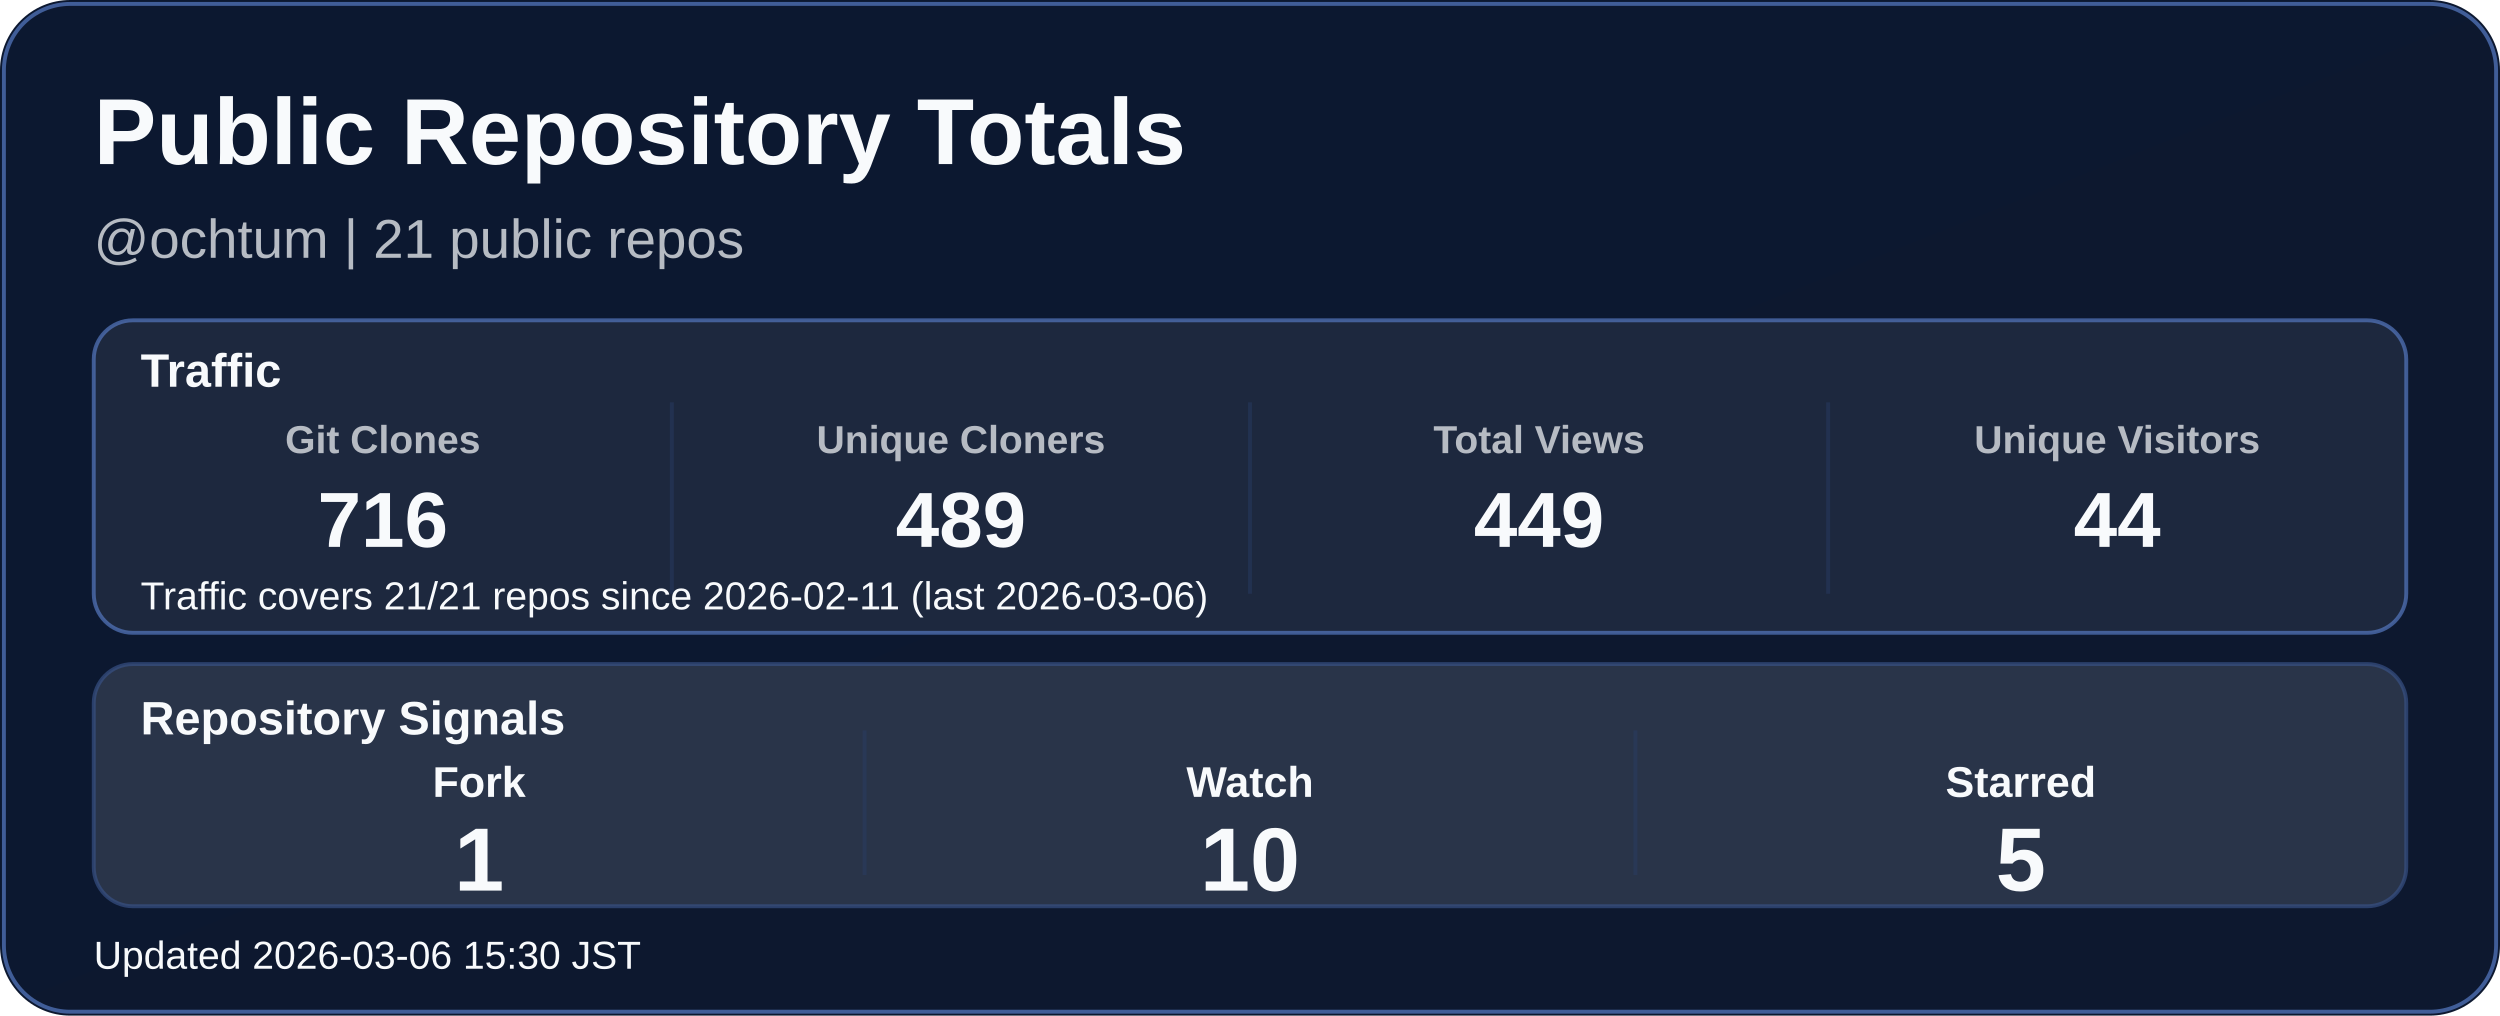
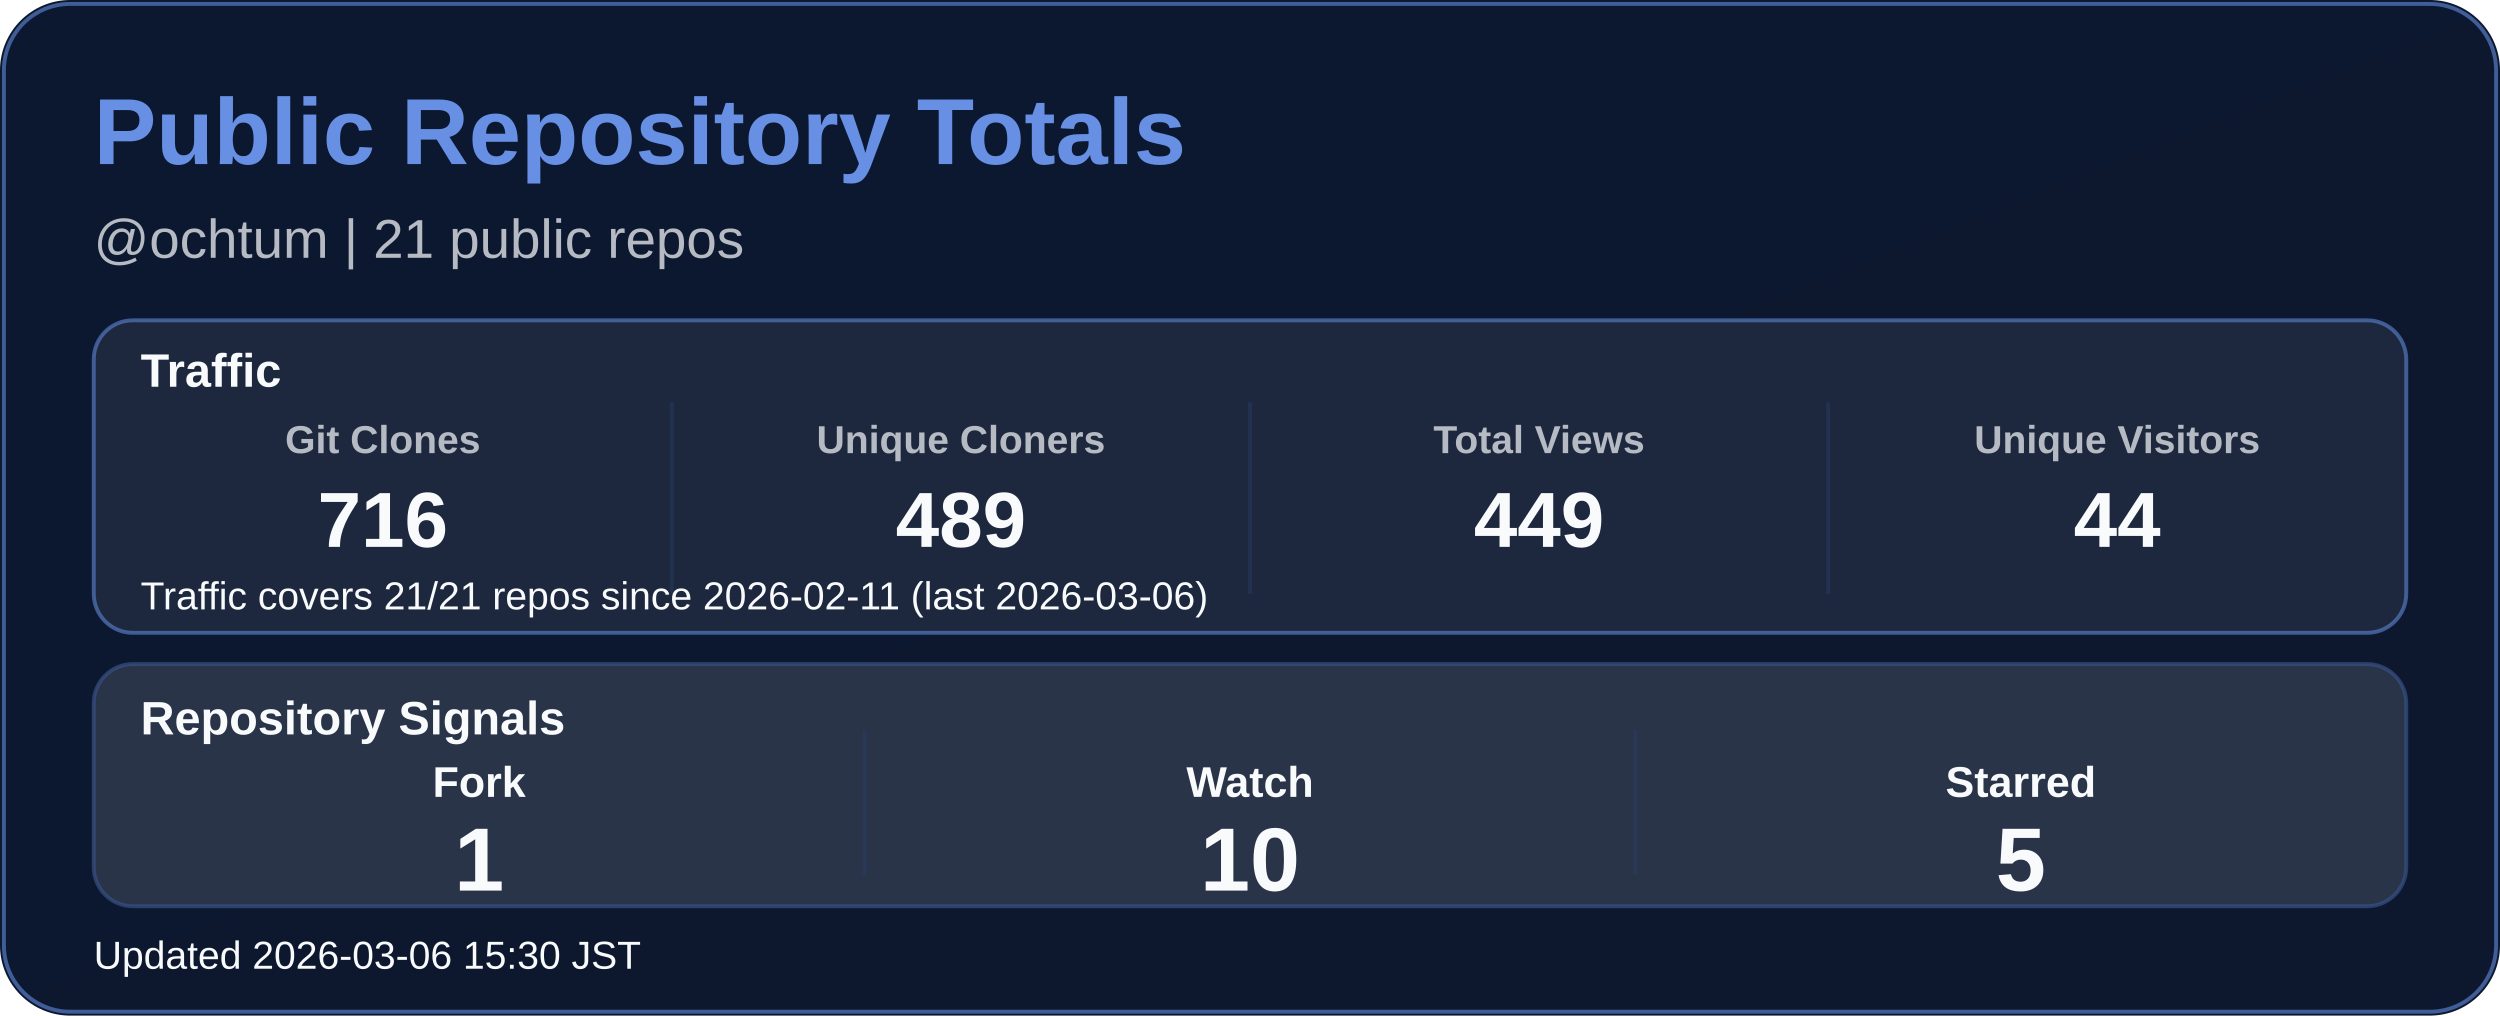
<svg xmlns="http://www.w3.org/2000/svg" width="640" height="260" viewBox="0 0 640 260" role="img" aria-label="Public repository totals for ochtum">
  <defs>
    <linearGradient id="totals-bg" x1="0" x2="1" y1="0" y2="1">
      <stop offset="0%" stop-color="#0C1830" />
      <stop offset="100%" stop-color="#0D182F" />
    </linearGradient>
    <style>
-       .title { font: 700 24px 'Segoe UI', Arial, sans-serif; fill: #F8FAFC; }
+       .title { font: 700 24px 'Segoe UI', Arial, sans-serif; fill: #6790E4; }
      .sub { font: 500 14px 'Segoe UI', Arial, sans-serif; fill: #B6BBC3; }
      .section { font: 700 12px 'Segoe UI', Arial, sans-serif; fill: #F8FAFC; }
      .metric-label { font: 600 10px 'Segoe UI', Arial, sans-serif; fill: #B6BBC3; }
      .metric-value { font: 700 20px 'Segoe UI', Arial, sans-serif; fill: #F8FAFC; font-variant-numeric: tabular-nums; }
      .summary-label { font: 600 11px 'Segoe UI', Arial, sans-serif; fill: #F8FAFC; }
      .summary-value { font: 700 23px 'Segoe UI', Arial, sans-serif; fill: #F8FAFC; font-variant-numeric: tabular-nums; }
      .hint { font: 500 10px 'Segoe UI', Arial, sans-serif; fill: #F8FAFC; }
    </style>
  </defs>
  <rect x="0" y="0" width="640" height="260" rx="18" fill="url(#totals-bg)" />
  <rect x="1" y="1" width="638" height="258" rx="17" fill="none" stroke="#405D98" />
  <text x="24" y="42" class="title">Public Repository Totals</text>
  <text x="24" y="66" class="sub">@ochtum | 21 public repos</text>
  <rect x="24" y="82" width="592" height="80" rx="10" fill="#283348" fill-opacity="0.62" stroke="#577AC4" stroke-opacity="0.68" />
  <text x="36" y="99" class="section">Traffic</text>
  <text x="98" y="116" class="metric-label" text-anchor="middle">Git Clones</text>
  <text x="98" y="140" class="metric-value" text-anchor="middle">716</text>
  <line x1="172" y1="103" x2="172" y2="152" stroke="#283D68" stroke-opacity="0.45" />
  <text x="246" y="116" class="metric-label" text-anchor="middle">Unique Cloners</text>
  <text x="246" y="140" class="metric-value" text-anchor="middle">489</text>
  <line x1="320" y1="103" x2="320" y2="152" stroke="#283D68" stroke-opacity="0.45" />
  <text x="394" y="116" class="metric-label" text-anchor="middle">Total Views</text>
  <text x="394" y="140" class="metric-value" text-anchor="middle">449</text>
  <line x1="468" y1="103" x2="468" y2="152" stroke="#283D68" stroke-opacity="0.45" />
  <text x="542" y="116" class="metric-label" text-anchor="middle">Unique Visitors</text>
  <text x="542" y="140" class="metric-value" text-anchor="middle">44</text>
  <text x="36" y="156" class="hint">Traffic covers 21/21 repos since 2026-02-11 (last 2026-03-06)</text>
  <rect x="24" y="170" width="592" height="62" rx="10" fill="#364155" fill-opacity="0.70" stroke="#385186" stroke-opacity="0.68" />
  <text x="36" y="188" class="section">Repository Signals</text>
  <text x="122.67" y="204" class="summary-label" text-anchor="middle">Fork</text>
  <text x="122.67" y="228" class="summary-value" text-anchor="middle">1</text>
  <line x1="221.33" y1="187" x2="221.33" y2="224" stroke="#283D68" stroke-opacity="0.45" />
  <text x="320" y="204" class="summary-label" text-anchor="middle">Watch</text>
  <text x="320" y="228" class="summary-value" text-anchor="middle">10</text>
  <line x1="418.67" y1="187" x2="418.67" y2="224" stroke="#283D68" stroke-opacity="0.45" />
  <text x="517.33" y="204" class="summary-label" text-anchor="middle">Starred</text>
  <text x="517.33" y="228" class="summary-value" text-anchor="middle">5</text>
  <text x="24" y="248" class="hint">Updated 2026-03-06 15:30 JST</text>
</svg>
